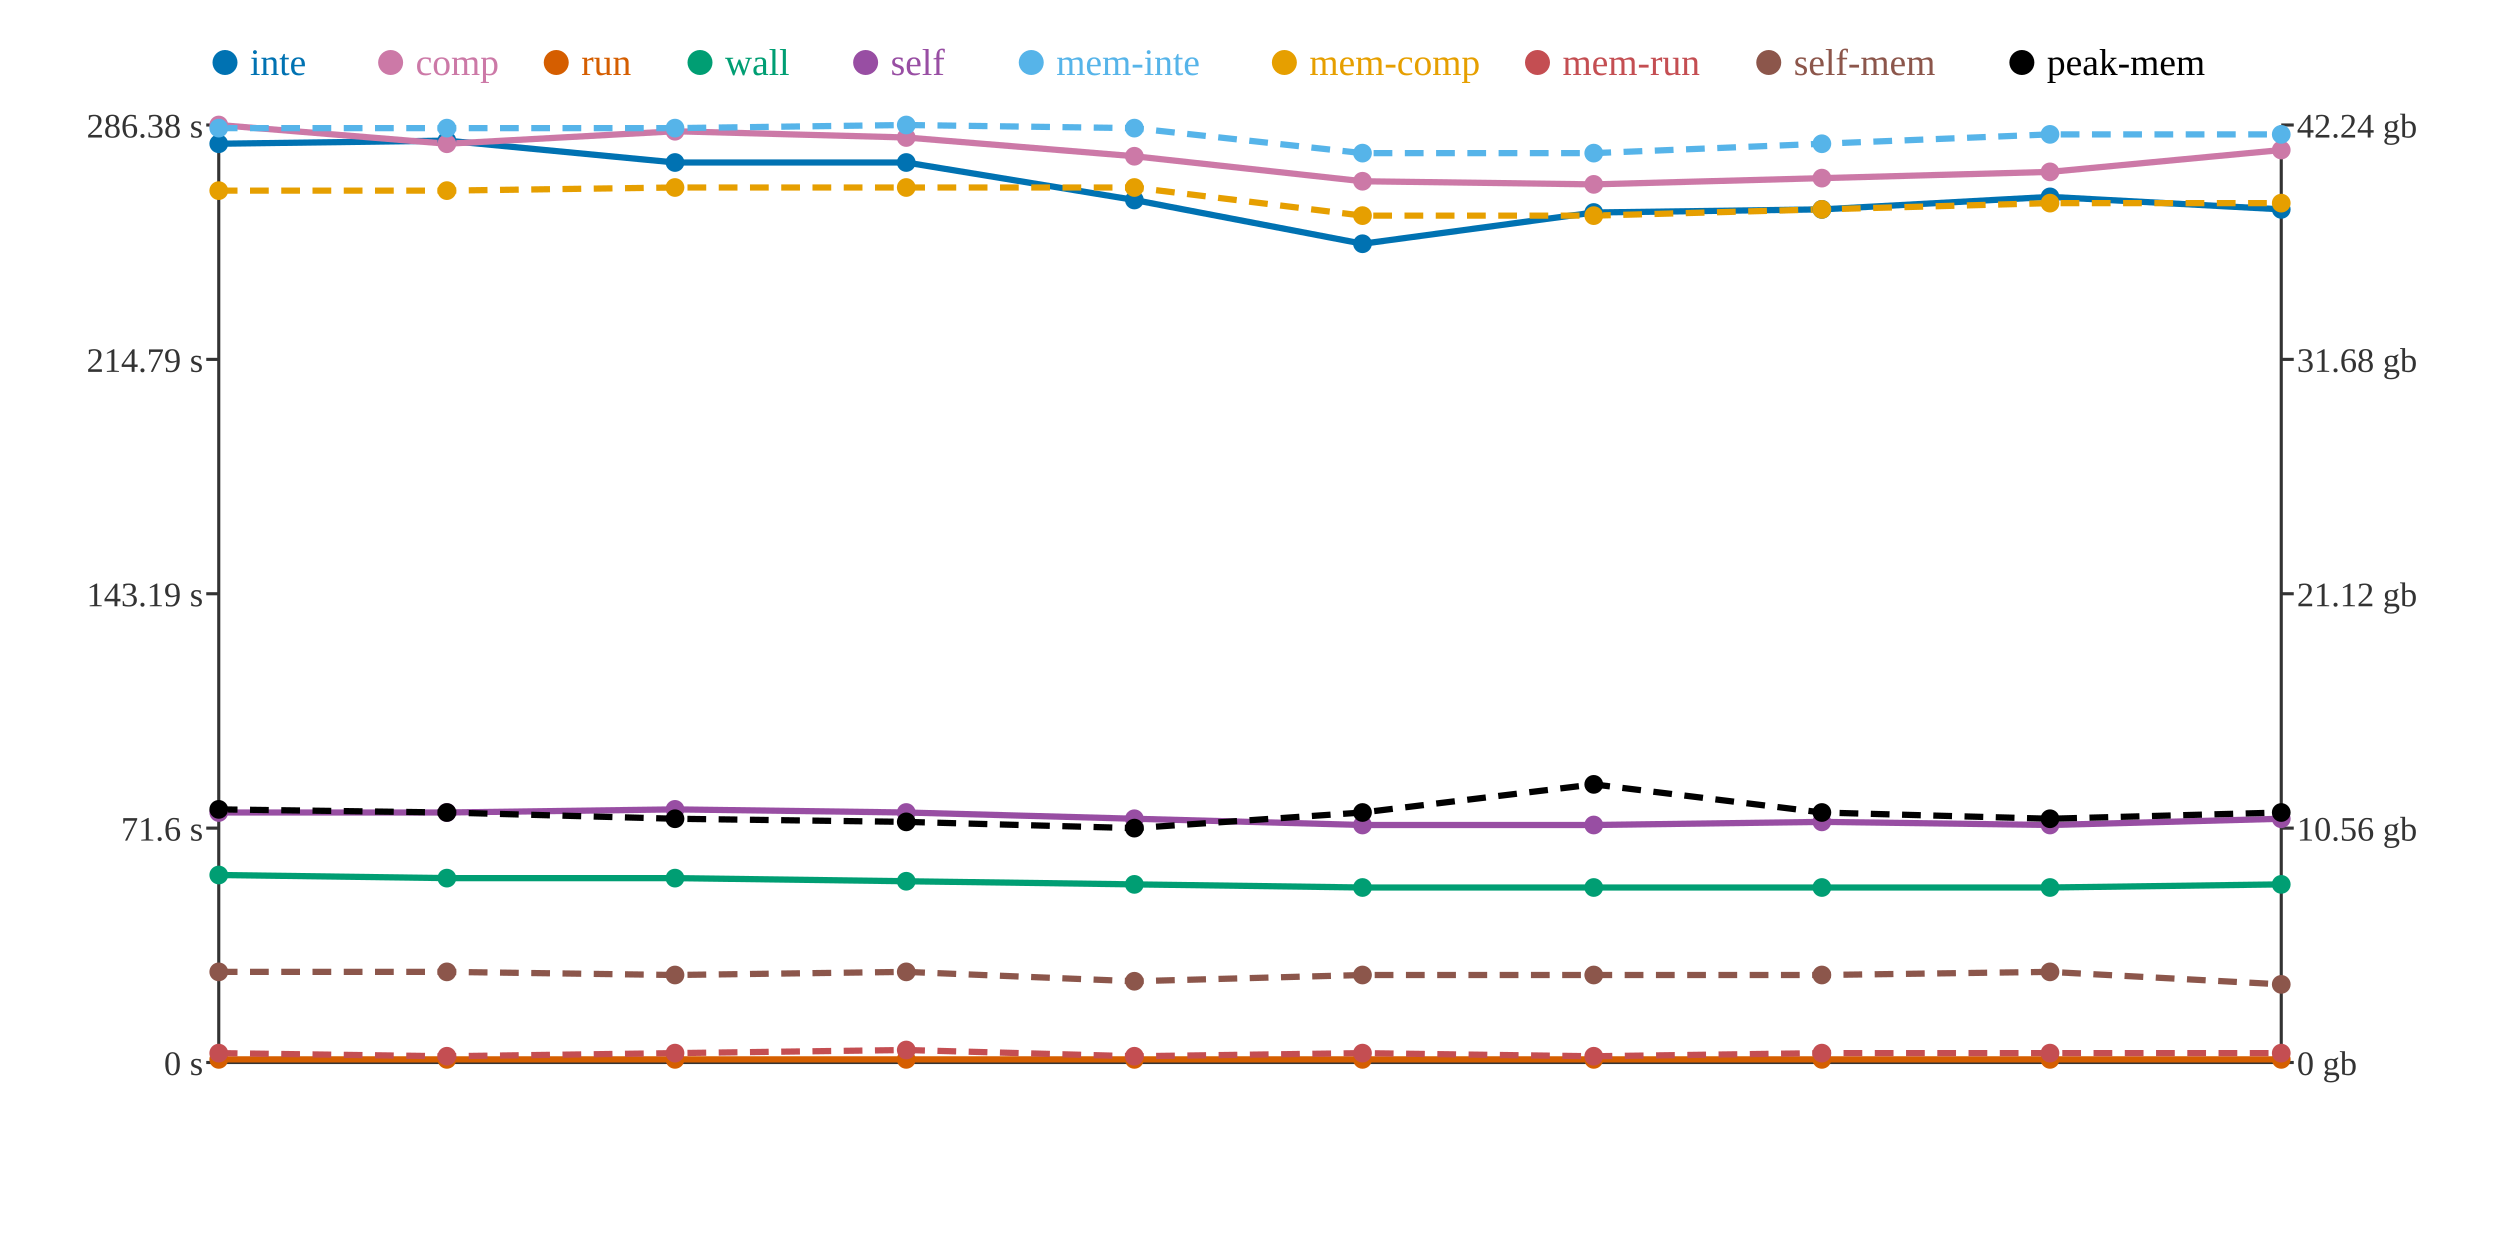
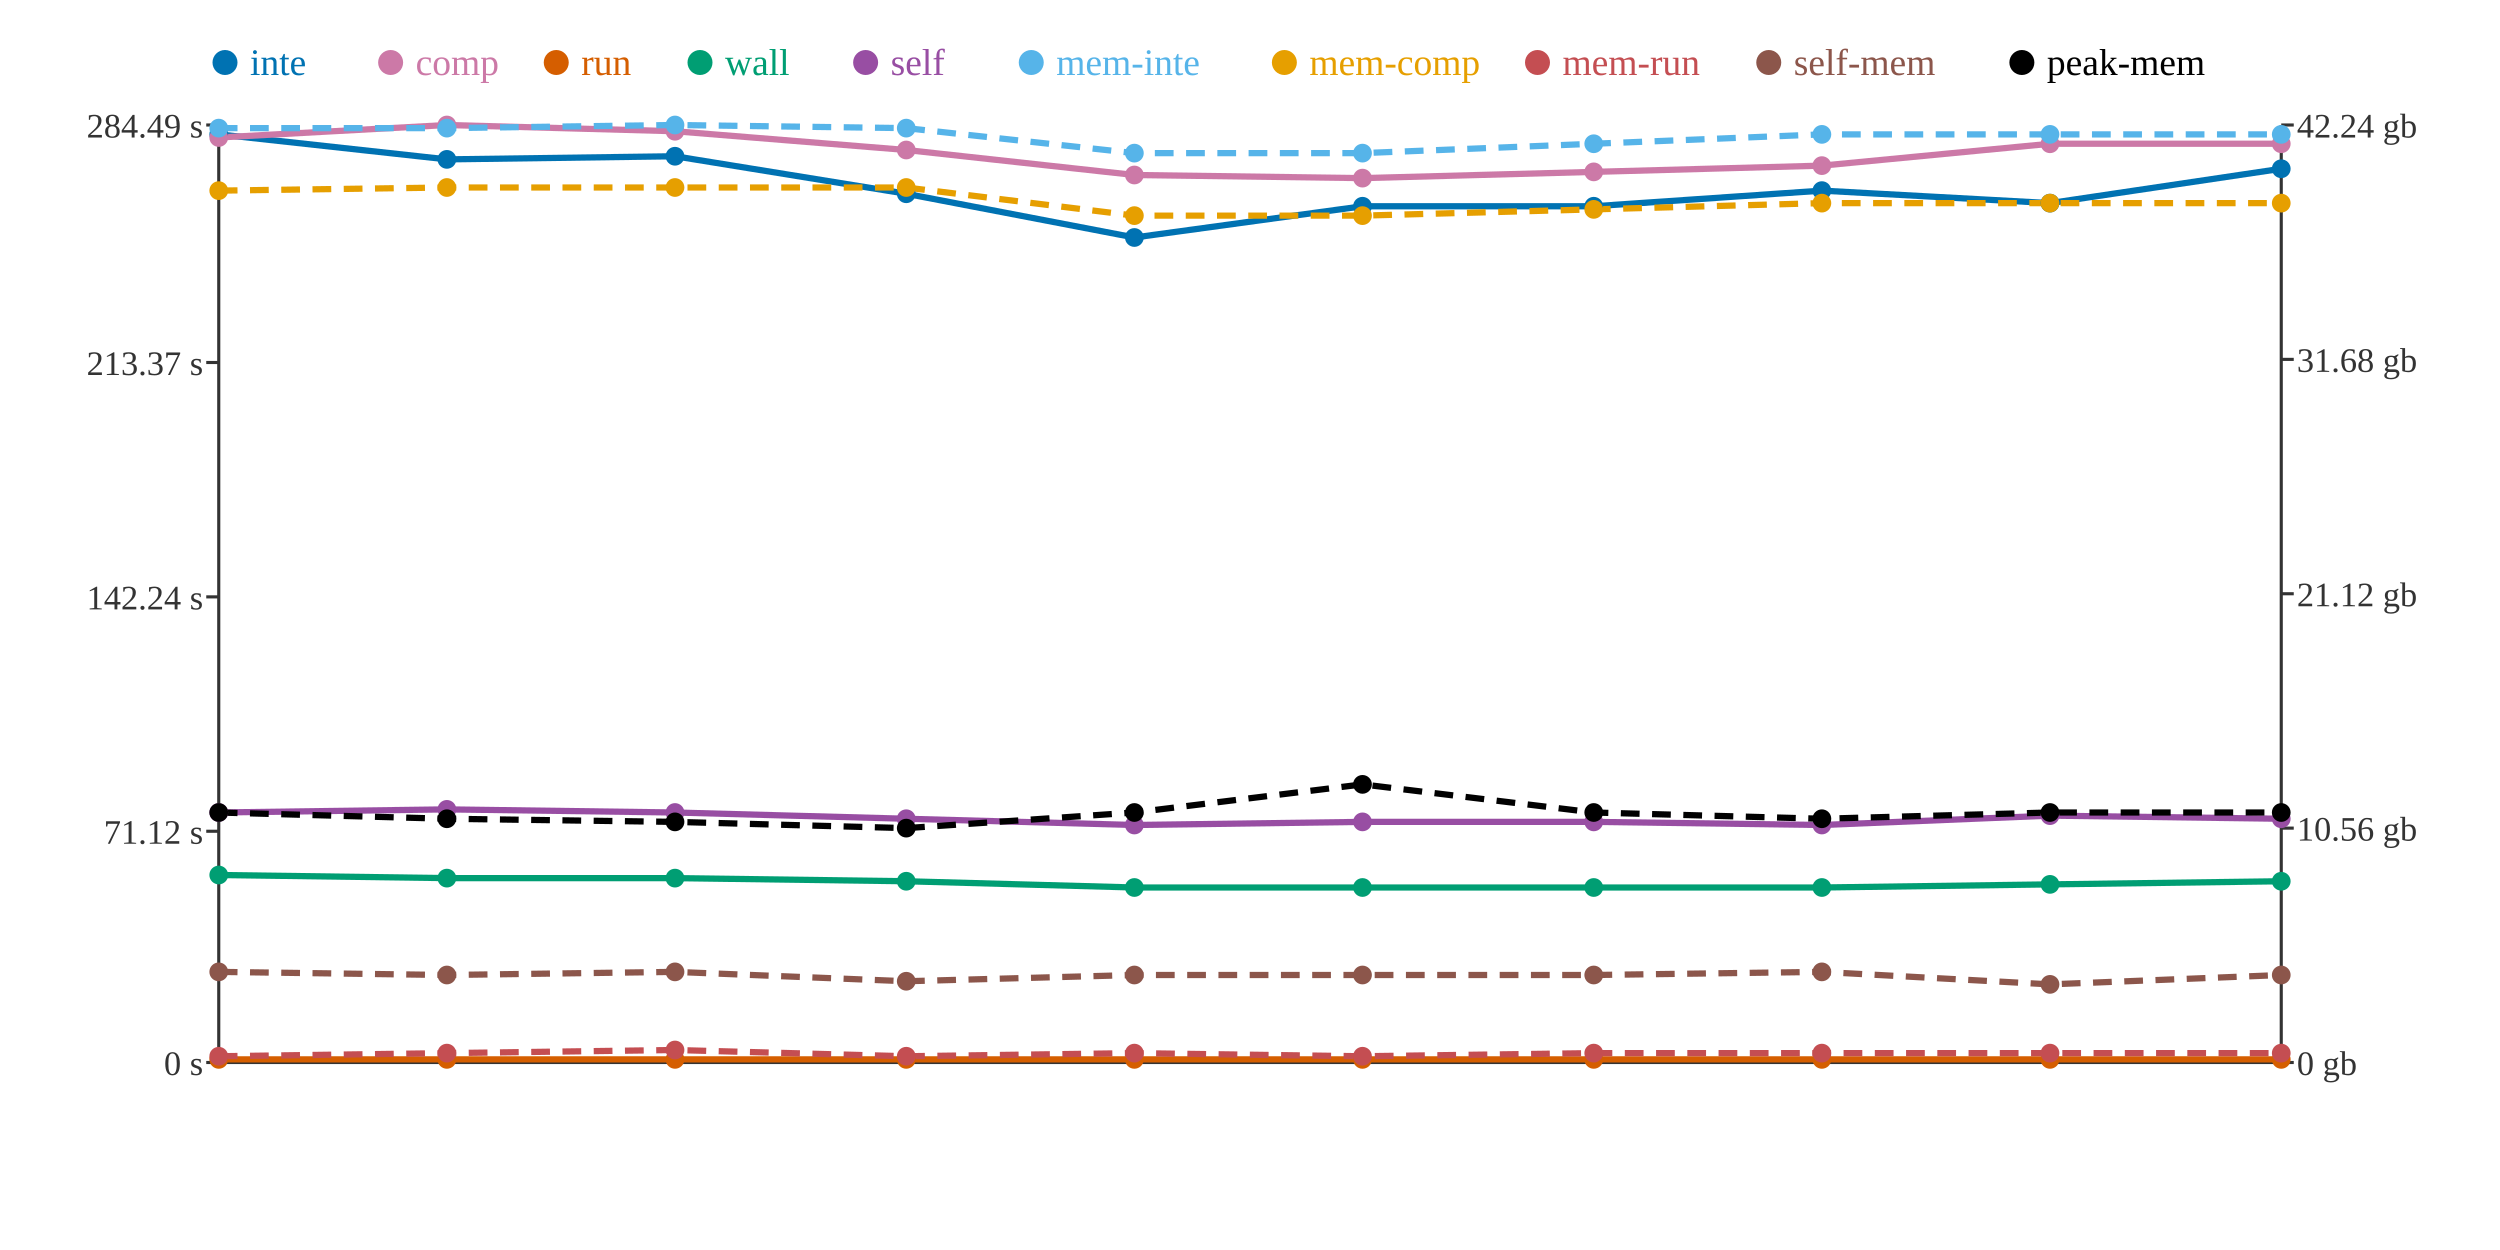
<svg xmlns="http://www.w3.org/2000/svg" width="800" height="400">
  <rect width="800" height="400" fill="white" />
  <line x1="70" y1="40" x2="70" y2="340" stroke="#333" stroke-width="1" />
  <line x1="70" y1="340" x2="730" y2="340" stroke="#333" stroke-width="1" />
  <line x1="730" y1="40" x2="730" y2="340" stroke="#333" stroke-width="1" />
  <line x1="66" y1="340" x2="70" y2="340" stroke="#333" stroke-width="1" />
  <text x="65" y="344" text-anchor="end" font-size="11" fill="#333">0 s</text>
-   <line x1="66" y1="265" x2="70" y2="265" stroke="#333" stroke-width="1" />
-   <text x="65" y="269" text-anchor="end" font-size="11" fill="#333">71.6 s</text>
-   <line x1="66" y1="190" x2="70" y2="190" stroke="#333" stroke-width="1" />
-   <text x="65" y="194" text-anchor="end" font-size="11" fill="#333">143.19 s</text>
-   <line x1="66" y1="115" x2="70" y2="115" stroke="#333" stroke-width="1" />
-   <text x="65" y="119" text-anchor="end" font-size="11" fill="#333">214.79 s</text>
+   <line x1="66" y1="266" x2="70" y2="266" stroke="#333" stroke-width="1" />
+   <text x="65" y="270" text-anchor="end" font-size="11" fill="#333">71.12 s</text>
+   <line x1="66" y1="191" x2="70" y2="191" stroke="#333" stroke-width="1" />
+   <text x="65" y="195" text-anchor="end" font-size="11" fill="#333">142.24 s</text>
+   <line x1="66" y1="116" x2="70" y2="116" stroke="#333" stroke-width="1" />
+   <text x="65" y="120" text-anchor="end" font-size="11" fill="#333">213.37 s</text>
  <line x1="66" y1="40" x2="70" y2="40" stroke="#333" stroke-width="1" />
-   <text x="65" y="44" text-anchor="end" font-size="11" fill="#333">286.38 s</text>
+   <text x="65" y="44" text-anchor="end" font-size="11" fill="#333">284.49 s</text>
  <line x1="730" y1="340" x2="734" y2="340" stroke="#333" stroke-width="1" />
  <text x="735" y="344" text-anchor="start" font-size="11" fill="#333">0 gb</text>
  <line x1="730" y1="265" x2="734" y2="265" stroke="#333" stroke-width="1" />
  <text x="735" y="269" text-anchor="start" font-size="11" fill="#333">10.56 gb</text>
  <line x1="730" y1="190" x2="734" y2="190" stroke="#333" stroke-width="1" />
  <text x="735" y="194" text-anchor="start" font-size="11" fill="#333">21.12 gb</text>
  <line x1="730" y1="115" x2="734" y2="115" stroke="#333" stroke-width="1" />
  <text x="735" y="119" text-anchor="start" font-size="11" fill="#333">31.68 gb</text>
  <line x1="730" y1="40" x2="734" y2="40" stroke="#333" stroke-width="1" />
  <text x="735" y="44" text-anchor="start" font-size="11" fill="#333">42.24 gb</text>
-   <polyline points="70,46 143,45 216,52 290,52 363,64 436,78 510,68 583,67 656,63 730,67" fill="none" stroke="#0072B2" stroke-width="2" />
-   <polyline points="70,40 143,46 216,42 290,44 363,50 436,58 510,59 583,57 656,55 730,48" fill="none" stroke="#CC79A7" stroke-width="2" />
+   <polyline points="70,43 143,51 216,50 290,62 363,76 436,66 510,66 583,61 656,65 730,54" fill="none" stroke="#0072B2" stroke-width="2" />
+   <polyline points="70,44 143,40 216,42 290,48 363,56 436,57 510,55 583,53 656,46 730,46" fill="none" stroke="#CC79A7" stroke-width="2" />
  <polyline points="70,339 143,339 216,339 290,339 363,339 436,339 510,339 583,339 656,339 730,339" fill="none" stroke="#D55E00" stroke-width="2" />
-   <polyline points="70,280 143,281 216,281 290,282 363,283 436,284 510,284 583,284 656,284 730,283" fill="none" stroke="#009E73" stroke-width="2" />
-   <polyline points="70,260 143,260 216,259 290,260 363,262 436,264 510,264 583,263 656,264 730,262" fill="none" stroke="#984EA3" stroke-width="2" />
-   <polyline points="70,41 143,41 216,41 290,40 363,41 436,49 510,49 583,46 656,43 730,43" fill="none" stroke="#56B4E9" stroke-width="2" stroke-dasharray="6 4" />
-   <polyline points="70,61 143,61 216,60 290,60 363,60 436,69 510,69 583,67 656,65 730,65" fill="none" stroke="#E69F00" stroke-width="2" stroke-dasharray="6 4" />
-   <polyline points="70,337 143,338 216,337 290,336 363,338 436,337 510,338 583,337 656,337 730,337" fill="none" stroke="#C44E52" stroke-width="2" stroke-dasharray="6 4" />
-   <polyline points="70,311 143,311 216,312 290,311 363,314 436,312 510,312 583,312 656,311 730,315" fill="none" stroke="#8C564B" stroke-width="2" stroke-dasharray="6 4" />
-   <polyline points="70,259 143,260 216,262 290,263 363,265 436,260 510,251 583,260 656,262 730,260" fill="none" stroke="#000000" stroke-width="2" stroke-dasharray="6 4" />
-   <circle cx="70" cy="46" r="3" fill="#0072B2" />
-   <circle cx="70" cy="40" r="3" fill="#CC79A7" />
+   <polyline points="70,280 143,281 216,281 290,282 363,284 436,284 510,284 583,284 656,283 730,282" fill="none" stroke="#009E73" stroke-width="2" />
+   <polyline points="70,260 143,259 216,260 290,262 363,264 436,263 510,263 583,264 656,261 730,262" fill="none" stroke="#984EA3" stroke-width="2" />
+   <polyline points="70,41 143,41 216,40 290,41 363,49 436,49 510,46 583,43 656,43 730,43" fill="none" stroke="#56B4E9" stroke-width="2" stroke-dasharray="6 4" />
+   <polyline points="70,61 143,60 216,60 290,60 363,69 436,69 510,67 583,65 656,65 730,65" fill="none" stroke="#E69F00" stroke-width="2" stroke-dasharray="6 4" />
+   <polyline points="70,338 143,337 216,336 290,338 363,337 436,338 510,337 583,337 656,337 730,337" fill="none" stroke="#C44E52" stroke-width="2" stroke-dasharray="6 4" />
+   <polyline points="70,311 143,312 216,311 290,314 363,312 436,312 510,312 583,311 656,315 730,312" fill="none" stroke="#8C564B" stroke-width="2" stroke-dasharray="6 4" />
+   <polyline points="70,260 143,262 216,263 290,265 363,260 436,251 510,260 583,262 656,260 730,260" fill="none" stroke="#000000" stroke-width="2" stroke-dasharray="6 4" />
+   <circle cx="70" cy="43" r="3" fill="#0072B2" />
+   <circle cx="70" cy="44" r="3" fill="#CC79A7" />
  <circle cx="70" cy="339" r="3" fill="#D55E00" />
  <circle cx="70" cy="280" r="3" fill="#009E73" />
  <circle cx="70" cy="260" r="3" fill="#984EA3" />
  <circle cx="70" cy="41" r="3" fill="#56B4E9" />
  <circle cx="70" cy="61" r="3" fill="#E69F00" />
-   <circle cx="70" cy="337" r="3" fill="#C44E52" />
+   <circle cx="70" cy="338" r="3" fill="#C44E52" />
  <circle cx="70" cy="311" r="3" fill="#8C564B" />
-   <circle cx="70" cy="259" r="3" fill="#000000" />
-   <circle cx="143" cy="45" r="3" fill="#0072B2" />
-   <circle cx="143" cy="46" r="3" fill="#CC79A7" />
+   <circle cx="70" cy="260" r="3" fill="#000000" />
+   <circle cx="143" cy="51" r="3" fill="#0072B2" />
+   <circle cx="143" cy="40" r="3" fill="#CC79A7" />
  <circle cx="143" cy="339" r="3" fill="#D55E00" />
  <circle cx="143" cy="281" r="3" fill="#009E73" />
-   <circle cx="143" cy="260" r="3" fill="#984EA3" />
+   <circle cx="143" cy="259" r="3" fill="#984EA3" />
  <circle cx="143" cy="41" r="3" fill="#56B4E9" />
-   <circle cx="143" cy="61" r="3" fill="#E69F00" />
-   <circle cx="143" cy="338" r="3" fill="#C44E52" />
-   <circle cx="143" cy="311" r="3" fill="#8C564B" />
-   <circle cx="143" cy="260" r="3" fill="#000000" />
-   <circle cx="216" cy="52" r="3" fill="#0072B2" />
+   <circle cx="143" cy="60" r="3" fill="#E69F00" />
+   <circle cx="143" cy="337" r="3" fill="#C44E52" />
+   <circle cx="143" cy="312" r="3" fill="#8C564B" />
+   <circle cx="143" cy="262" r="3" fill="#000000" />
+   <circle cx="216" cy="50" r="3" fill="#0072B2" />
  <circle cx="216" cy="42" r="3" fill="#CC79A7" />
  <circle cx="216" cy="339" r="3" fill="#D55E00" />
  <circle cx="216" cy="281" r="3" fill="#009E73" />
-   <circle cx="216" cy="259" r="3" fill="#984EA3" />
-   <circle cx="216" cy="41" r="3" fill="#56B4E9" />
+   <circle cx="216" cy="260" r="3" fill="#984EA3" />
+   <circle cx="216" cy="40" r="3" fill="#56B4E9" />
  <circle cx="216" cy="60" r="3" fill="#E69F00" />
-   <circle cx="216" cy="337" r="3" fill="#C44E52" />
-   <circle cx="216" cy="312" r="3" fill="#8C564B" />
-   <circle cx="216" cy="262" r="3" fill="#000000" />
-   <circle cx="290" cy="52" r="3" fill="#0072B2" />
-   <circle cx="290" cy="44" r="3" fill="#CC79A7" />
+   <circle cx="216" cy="336" r="3" fill="#C44E52" />
+   <circle cx="216" cy="311" r="3" fill="#8C564B" />
+   <circle cx="216" cy="263" r="3" fill="#000000" />
+   <circle cx="290" cy="62" r="3" fill="#0072B2" />
+   <circle cx="290" cy="48" r="3" fill="#CC79A7" />
  <circle cx="290" cy="339" r="3" fill="#D55E00" />
  <circle cx="290" cy="282" r="3" fill="#009E73" />
-   <circle cx="290" cy="260" r="3" fill="#984EA3" />
-   <circle cx="290" cy="40" r="3" fill="#56B4E9" />
+   <circle cx="290" cy="262" r="3" fill="#984EA3" />
+   <circle cx="290" cy="41" r="3" fill="#56B4E9" />
  <circle cx="290" cy="60" r="3" fill="#E69F00" />
-   <circle cx="290" cy="336" r="3" fill="#C44E52" />
-   <circle cx="290" cy="311" r="3" fill="#8C564B" />
-   <circle cx="290" cy="263" r="3" fill="#000000" />
-   <circle cx="363" cy="64" r="3" fill="#0072B2" />
-   <circle cx="363" cy="50" r="3" fill="#CC79A7" />
+   <circle cx="290" cy="338" r="3" fill="#C44E52" />
+   <circle cx="290" cy="314" r="3" fill="#8C564B" />
+   <circle cx="290" cy="265" r="3" fill="#000000" />
+   <circle cx="363" cy="76" r="3" fill="#0072B2" />
+   <circle cx="363" cy="56" r="3" fill="#CC79A7" />
  <circle cx="363" cy="339" r="3" fill="#D55E00" />
-   <circle cx="363" cy="283" r="3" fill="#009E73" />
-   <circle cx="363" cy="262" r="3" fill="#984EA3" />
-   <circle cx="363" cy="41" r="3" fill="#56B4E9" />
-   <circle cx="363" cy="60" r="3" fill="#E69F00" />
-   <circle cx="363" cy="338" r="3" fill="#C44E52" />
-   <circle cx="363" cy="314" r="3" fill="#8C564B" />
-   <circle cx="363" cy="265" r="3" fill="#000000" />
-   <circle cx="436" cy="78" r="3" fill="#0072B2" />
-   <circle cx="436" cy="58" r="3" fill="#CC79A7" />
+   <circle cx="363" cy="284" r="3" fill="#009E73" />
+   <circle cx="363" cy="264" r="3" fill="#984EA3" />
+   <circle cx="363" cy="49" r="3" fill="#56B4E9" />
+   <circle cx="363" cy="69" r="3" fill="#E69F00" />
+   <circle cx="363" cy="337" r="3" fill="#C44E52" />
+   <circle cx="363" cy="312" r="3" fill="#8C564B" />
+   <circle cx="363" cy="260" r="3" fill="#000000" />
+   <circle cx="436" cy="66" r="3" fill="#0072B2" />
+   <circle cx="436" cy="57" r="3" fill="#CC79A7" />
  <circle cx="436" cy="339" r="3" fill="#D55E00" />
  <circle cx="436" cy="284" r="3" fill="#009E73" />
-   <circle cx="436" cy="264" r="3" fill="#984EA3" />
+   <circle cx="436" cy="263" r="3" fill="#984EA3" />
  <circle cx="436" cy="49" r="3" fill="#56B4E9" />
  <circle cx="436" cy="69" r="3" fill="#E69F00" />
-   <circle cx="436" cy="337" r="3" fill="#C44E52" />
+   <circle cx="436" cy="338" r="3" fill="#C44E52" />
  <circle cx="436" cy="312" r="3" fill="#8C564B" />
-   <circle cx="436" cy="260" r="3" fill="#000000" />
-   <circle cx="510" cy="68" r="3" fill="#0072B2" />
-   <circle cx="510" cy="59" r="3" fill="#CC79A7" />
+   <circle cx="436" cy="251" r="3" fill="#000000" />
+   <circle cx="510" cy="66" r="3" fill="#0072B2" />
+   <circle cx="510" cy="55" r="3" fill="#CC79A7" />
  <circle cx="510" cy="339" r="3" fill="#D55E00" />
  <circle cx="510" cy="284" r="3" fill="#009E73" />
-   <circle cx="510" cy="264" r="3" fill="#984EA3" />
-   <circle cx="510" cy="49" r="3" fill="#56B4E9" />
-   <circle cx="510" cy="69" r="3" fill="#E69F00" />
-   <circle cx="510" cy="338" r="3" fill="#C44E52" />
+   <circle cx="510" cy="263" r="3" fill="#984EA3" />
+   <circle cx="510" cy="46" r="3" fill="#56B4E9" />
+   <circle cx="510" cy="67" r="3" fill="#E69F00" />
+   <circle cx="510" cy="337" r="3" fill="#C44E52" />
  <circle cx="510" cy="312" r="3" fill="#8C564B" />
-   <circle cx="510" cy="251" r="3" fill="#000000" />
-   <circle cx="583" cy="67" r="3" fill="#0072B2" />
-   <circle cx="583" cy="57" r="3" fill="#CC79A7" />
+   <circle cx="510" cy="260" r="3" fill="#000000" />
+   <circle cx="583" cy="61" r="3" fill="#0072B2" />
+   <circle cx="583" cy="53" r="3" fill="#CC79A7" />
  <circle cx="583" cy="339" r="3" fill="#D55E00" />
  <circle cx="583" cy="284" r="3" fill="#009E73" />
-   <circle cx="583" cy="263" r="3" fill="#984EA3" />
-   <circle cx="583" cy="46" r="3" fill="#56B4E9" />
-   <circle cx="583" cy="67" r="3" fill="#E69F00" />
+   <circle cx="583" cy="264" r="3" fill="#984EA3" />
+   <circle cx="583" cy="43" r="3" fill="#56B4E9" />
+   <circle cx="583" cy="65" r="3" fill="#E69F00" />
  <circle cx="583" cy="337" r="3" fill="#C44E52" />
-   <circle cx="583" cy="312" r="3" fill="#8C564B" />
-   <circle cx="583" cy="260" r="3" fill="#000000" />
-   <circle cx="656" cy="63" r="3" fill="#0072B2" />
-   <circle cx="656" cy="55" r="3" fill="#CC79A7" />
+   <circle cx="583" cy="311" r="3" fill="#8C564B" />
+   <circle cx="583" cy="262" r="3" fill="#000000" />
+   <circle cx="656" cy="65" r="3" fill="#0072B2" />
+   <circle cx="656" cy="46" r="3" fill="#CC79A7" />
  <circle cx="656" cy="339" r="3" fill="#D55E00" />
-   <circle cx="656" cy="284" r="3" fill="#009E73" />
-   <circle cx="656" cy="264" r="3" fill="#984EA3" />
+   <circle cx="656" cy="283" r="3" fill="#009E73" />
+   <circle cx="656" cy="261" r="3" fill="#984EA3" />
  <circle cx="656" cy="43" r="3" fill="#56B4E9" />
  <circle cx="656" cy="65" r="3" fill="#E69F00" />
  <circle cx="656" cy="337" r="3" fill="#C44E52" />
-   <circle cx="656" cy="311" r="3" fill="#8C564B" />
-   <circle cx="656" cy="262" r="3" fill="#000000" />
-   <circle cx="730" cy="67" r="3" fill="#0072B2" />
-   <circle cx="730" cy="48" r="3" fill="#CC79A7" />
+   <circle cx="656" cy="315" r="3" fill="#8C564B" />
+   <circle cx="656" cy="260" r="3" fill="#000000" />
+   <circle cx="730" cy="54" r="3" fill="#0072B2" />
+   <circle cx="730" cy="46" r="3" fill="#CC79A7" />
  <circle cx="730" cy="339" r="3" fill="#D55E00" />
-   <circle cx="730" cy="283" r="3" fill="#009E73" />
+   <circle cx="730" cy="282" r="3" fill="#009E73" />
  <circle cx="730" cy="262" r="3" fill="#984EA3" />
  <circle cx="730" cy="43" r="3" fill="#56B4E9" />
  <circle cx="730" cy="65" r="3" fill="#E69F00" />
  <circle cx="730" cy="337" r="3" fill="#C44E52" />
-   <circle cx="730" cy="315" r="3" fill="#8C564B" />
+   <circle cx="730" cy="312" r="3" fill="#8C564B" />
  <circle cx="730" cy="260" r="3" fill="#000000" />
  <circle cx="72" cy="20" r="4" fill="#0072B2" />
  <text x="80" y="24" text-anchor="start" font-size="12" fill="#0072B2">inte</text>
  <circle cx="125" cy="20" r="4" fill="#CC79A7" />
  <text x="133" y="24" text-anchor="start" font-size="12" fill="#CC79A7">comp</text>
  <circle cx="178" cy="20" r="4" fill="#D55E00" />
  <text x="186" y="24" text-anchor="start" font-size="12" fill="#D55E00">run</text>
  <circle cx="224" cy="20" r="4" fill="#009E73" />
  <text x="232" y="24" text-anchor="start" font-size="12" fill="#009E73">wall</text>
  <circle cx="277" cy="20" r="4" fill="#984EA3" />
  <text x="285" y="24" text-anchor="start" font-size="12" fill="#984EA3">self</text>
  <circle cx="330" cy="20" r="4" fill="#56B4E9" />
  <text x="338" y="24" text-anchor="start" font-size="12" fill="#56B4E9">mem-inte</text>
  <circle cx="411" cy="20" r="4" fill="#E69F00" />
  <text x="419" y="24" text-anchor="start" font-size="12" fill="#E69F00">mem-comp</text>
  <circle cx="492" cy="20" r="4" fill="#C44E52" />
  <text x="500" y="24" text-anchor="start" font-size="12" fill="#C44E52">mem-run</text>
  <circle cx="566" cy="20" r="4" fill="#8C564B" />
  <text x="574" y="24" text-anchor="start" font-size="12" fill="#8C564B">self-mem</text>
  <circle cx="647" cy="20" r="4" fill="#000000" />
  <text x="655" y="24" text-anchor="start" font-size="12" fill="#000000">peak-mem</text>
</svg>
